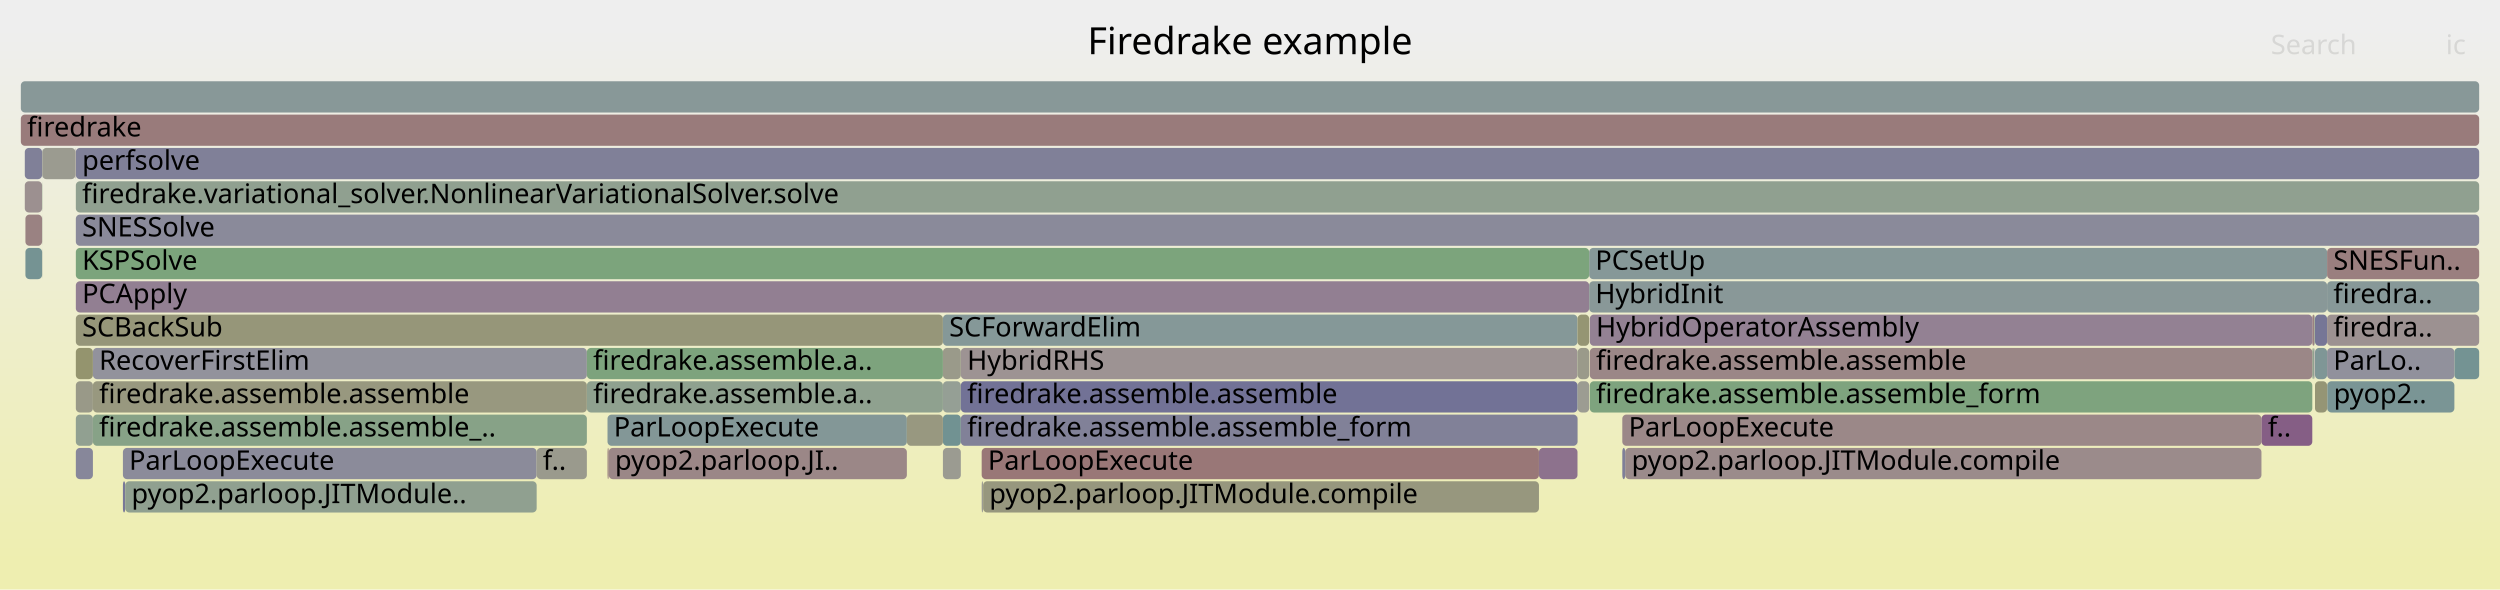
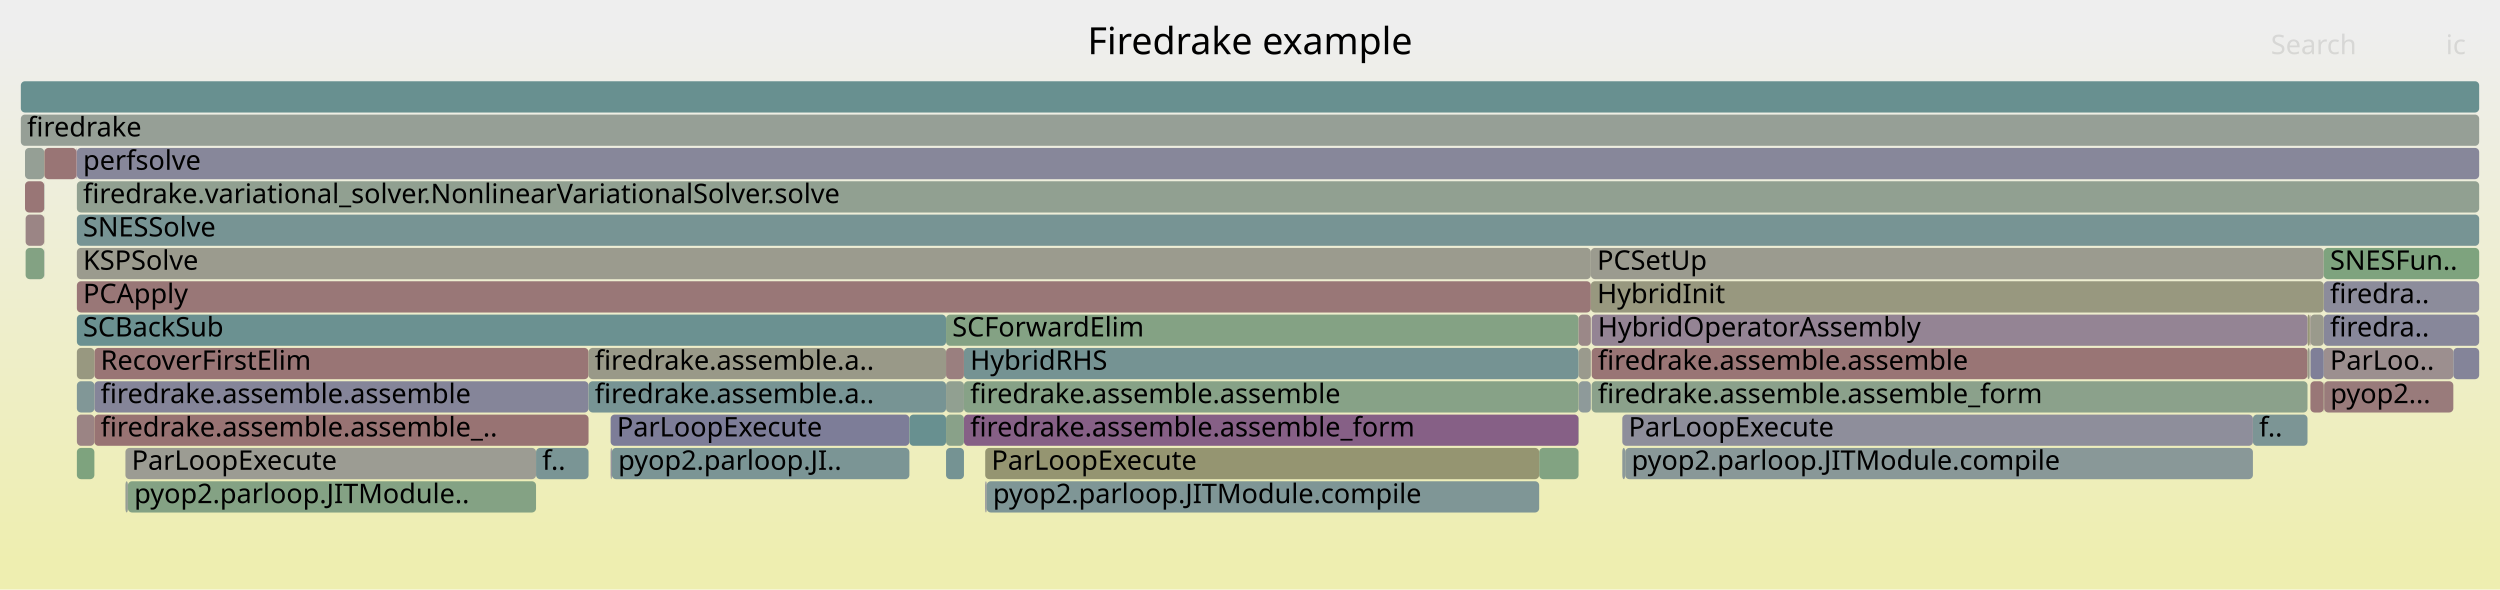
<svg xmlns="http://www.w3.org/2000/svg" version="1.1" width="1200" height="283" viewBox="0 0 1200 283">
  <defs>
    <linearGradient id="background" y1="0" y2="1" x1="0" x2="0">
      <stop stop-color="#eeeeee" offset="5%" />
      <stop stop-color="#eeeeb0" offset="95%" />
    </linearGradient>
  </defs>
  <style type="text/css">
	text { font-family:Verdana; font-size:13px; fill:rgb(0,0,0); }
	#search, #ignorecase { opacity:0.1; cursor:pointer; }
	#search:hover, #search.show, #ignorecase:hover, #ignorecase.show { opacity:1; }
	#subtitle { text-anchor:middle; font-color:rgb(160,160,160); }
	#title { text-anchor:middle; font-size:18px}
	#unzoom { cursor:pointer; }
	#frames &gt; *:hover { stroke:black; stroke-width:0.5; cursor:pointer; }
	.hide { display:none; }
	.parent { opacity:0.5; }
</style>
  <rect x="0.0" y="0" width="1200.0" height="283.0" fill="url(#background)" />
  <text id="title" x="600.00" y="26">Firedrake example</text>
  <text id="details" x="10.00" y="265"> </text>
  <text id="unzoom" x="10.00" y="26" class="hide">Reset Zoom</text>
  <text id="search" x="1090.00" y="26">Search</text>
  <text id="ignorecase" x="1174.00" y="26">ic</text>
  <text id="matched" x="1090.00" y="265"> </text>
  <g id="frames">
    <g>
-       <rect x="20.2" y="103" width="0.1" height="15.0" fill="rgb(143.064,160.431,143.064)" rx="2" ry="2" />
-       <text x="23.23" y="113.5" />
-     </g>
-     <g>
-       <rect x="757.3" y="183" width="5.5" height="15.0" fill="rgb(155.562,155.562,146.184)" rx="2" ry="2" />
-       <text x="760.33" y="193.5" />
-     </g>
-     <g>
-       <rect x="36.4" y="199" width="8.2" height="15.0" fill="rgb(145.309,160.066,145.309)" rx="2" ry="2" />
-       <text x="39.43" y="209.5" />
-     </g>
-     <g>
-       <rect x="452.6" y="183" width="8.6" height="15.0" fill="rgb(149.362,159.406,149.362)" rx="2" ry="2" />
-       <text x="455.62" y="193.5" />
-     </g>
-     <g>
-       <rect x="757.2" y="199" width="0.1" height="15.0" fill="rgb(154.241,154.241,139.782)" rx="2" ry="2" />
-       <text x="760.19" y="209.5" />
-     </g>
-     <g>
-       <rect x="36.4" y="71" width="1153.6" height="15.0" fill="rgb(128.454,128.454,152.281)" rx="2" ry="2" />
-       <text x="39.43" y="81.5">perfsolve</text>
-     </g>
-     <g>
-       <rect x="11.9" y="71" width="8.3" height="15.0" fill="rgb(128.167,128.167,152.226)" rx="2" ry="2" />
-       <text x="14.88" y="81.5" />
-     </g>
-     <g>
-       <rect x="1178.1" y="167" width="11.9" height="15.0" fill="rgb(116.128,147.144,147.144)" rx="2" ry="2" />
-       <text x="1181.11" y="177.5" />
-     </g>
-     <g>
-       <rect x="36.4" y="135" width="726.4" height="15.0" fill="rgb(145.922,127.051,145.922)" rx="2" ry="2" />
-       <text x="39.43" y="145.5">PCApply</text>
-     </g>
-     <g>
-       <rect x="461.2" y="167" width="296.0" height="15.0" fill="rgb(156.546,146.851,146.851)" rx="2" ry="2" />
-       <text x="464.24" y="177.5">HybridRHS</text>
-     </g>
-     <g>
-       <rect x="762.8" y="119" width="354.2" height="15.0" fill="rgb(133.969,151.77,151.77)" rx="2" ry="2" />
-       <text x="765.76" y="129.5">PCSetUp</text>
-     </g>
-     <g>
-       <rect x="36.4" y="167" width="8.2" height="15.0" fill="rgb(148.195,148.195,110.483)" rx="2" ry="2" />
-       <text x="39.43" y="177.5" />
-     </g>
-     <g>
-       <rect x="762.8" y="135" width="354.2" height="15.0" fill="rgb(136.693,152.476,152.476)" rx="2" ry="2" />
-       <text x="765.76" y="145.5">HybridInit</text>
-     </g>
-     <g>
-       <rect x="59.0" y="231" width="1.1" height="15.0" fill="rgb(120.396,120.396,150.722)" rx="2" ry="2" />
-       <text x="61.97" y="241.5" />
-     </g>
-     <g>
-       <rect x="1111.2" y="167" width="5.8" height="15.0" fill="rgb(127.132,149.997,149.997)" rx="2" ry="2" />
-       <text x="1114.18" y="177.5" />
-     </g>
-     <g>
-       <rect x="452.6" y="199" width="8.6" height="15.0" fill="rgb(112.694,146.254,146.254)" rx="2" ry="2" />
-       <text x="455.62" y="209.5" />
-     </g>
-     <g>
-       <rect x="59.0" y="215" width="198.6" height="15.0" fill="rgb(138.681,138.681,154.261)" rx="2" ry="2" />
-       <text x="61.97" y="225.5">ParLoopExecute</text>
-     </g>
-     <g>
-       <rect x="20.2" y="87" width="0.1" height="15.0" fill="rgb(127.854,162.907,127.854)" rx="2" ry="2" />
-       <text x="23.23" y="97.5" />
-     </g>
-     <g>
-       <rect x="780.1" y="215" width="305.4" height="15.0" fill="rgb(155.458,138.514,138.514)" rx="2" ry="2" />
-       <text x="783.15" y="225.5">pyop2.parloop.JITModule.compile</text>
-     </g>
-     <g>
-       <rect x="36.4" y="183" width="8.2" height="15.0" fill="rgb(153.398,153.398,135.7)" rx="2" ry="2" />
-       <text x="39.43" y="193.5" />
-     </g>
-     <g>
-       <rect x="60.1" y="231" width="197.5" height="15.0" fill="rgb(143.581,160.347,143.581)" rx="2" ry="2" />
-       <text x="63.10" y="241.5">pyop2.parloop.JITModule..</text>
-     </g>
-     <g>
-       <rect x="1111.2" y="151" width="5.8" height="15.0" fill="rgb(117.528,117.528,150.167)" rx="2" ry="2" />
-       <text x="1114.18" y="161.5" />
-     </g>
-     <g>
-       <rect x="44.6" y="167" width="237.1" height="15.0" fill="rgb(146.048,146.048,155.687)" rx="2" ry="2" />
-       <text x="47.58" y="177.5">RecoverFirstElim</text>
-     </g>
-     <g>
-       <rect x="778.7" y="199" width="306.8" height="15.0" fill="rgb(155.079,135.603,135.603)" rx="2" ry="2" />
-       <text x="781.75" y="209.5">ParLoopExecute</text>
-     </g>
-     <g>
-       <rect x="471.2" y="231" width="0.7" height="15.0" fill="rgb(155.691,155.691,146.808)" rx="2" ry="2" />
-       <text x="474.19" y="241.5" />
-     </g>
-     <g>
-       <rect x="471.2" y="215" width="267.5" height="15.0" fill="rgb(152.85,118.515,118.515)" rx="2" ry="2" />
-       <text x="474.19" y="225.5">ParLoopExecute</text>
-     </g>
-     <g>
-       <rect x="44.6" y="183" width="237.1" height="15.0" fill="rgb(151.664,151.664,127.297)" rx="2" ry="2" />
-       <text x="47.58" y="193.5">firedrake.assemble.assemble</text>
-     </g>
-     <g>
-       <rect x="10.0" y="55" width="1180.0" height="15.0" fill="rgb(153.456,123.162,123.162)" rx="2" ry="2" />
+       <rect x="454.1" y="151" width="303.6" height="15.0" fill="rgb(131.87,162.254,131.87)" rx="2" ry="2" />
+       <text x="457.09" y="161.5">SCForwardElim</text>
+     </g>
+     <g>
+       <rect x="462.7" y="199" width="295.0" height="15.0" fill="rgb(133.623,95.533,133.623)" rx="2" ry="2" />
+       <text x="465.70" y="209.5">firedrake.assemble.assemble_form</text>
+     </g>
+     <g>
+       <rect x="1115.4" y="135" width="74.6" height="15.0" fill="rgb(140.056,140.056,154.527)" rx="2" ry="2" />
+       <text x="1118.41" y="145.5">firedra..</text>
+     </g>
+     <g>
+       <rect x="1115.4" y="151" width="74.6" height="15.0" fill="rgb(135.063,135.063,153.561)" rx="2" ry="2" />
+       <text x="1118.41" y="161.5">firedra..</text>
+     </g>
+     <g>
+       <rect x="36.7" y="71" width="0.2" height="15.0" fill="rgb(135.124,99.379,135.124)" rx="2" ry="2" />
+       <text x="39.66" y="81.5" />
+     </g>
+     <g>
+       <rect x="21.2" y="103" width="0.1" height="15.0" fill="rgb(149.063,149.063,114.691)" rx="2" ry="2" />
+       <text x="24.17" y="113.5" />
+     </g>
+     <g>
+       <rect x="36.9" y="119" width="726.7" height="15.0" fill="rgb(154.755,154.755,142.274)" rx="2" ry="2" />
+       <text x="39.86" y="129.5">KSPSolve</text>
+     </g>
+     <g>
+       <rect x="45.3" y="167" width="237.2" height="15.0" fill="rgb(152.623,116.777,116.777)" rx="2" ry="2" />
+       <text x="48.28" y="177.5">RecoverFirstElim</text>
+     </g>
+     <g>
+       <rect x="12.0" y="87" width="9.2" height="15.0" fill="rgb(152.771,117.911,117.911)" rx="2" ry="2" />
+       <text x="15.03" y="97.5" />
+     </g>
+     <g>
+       <rect x="10.0" y="55" width="1180.0" height="15.0" fill="rgb(150.487,159.223,150.487)" rx="2" ry="2" />
      <text x="13.00" y="65.5">firedrake</text>
    </g>
    <g>
-       <rect x="36.4" y="151" width="416.2" height="15.0" fill="rgb(150.333,150.333,120.845)" rx="2" ry="2" />
-       <text x="39.43" y="161.5">SCBackSub</text>
-     </g>
-     <g>
-       <rect x="1109.9" y="167" width="0.8" height="15.0" fill="rgb(140.808,160.799,140.808)" rx="2" ry="2" />
-       <text x="1112.86" y="177.5" />
-     </g>
-     <g>
-       <rect x="1117.0" y="151" width="73.0" height="15.0" fill="rgb(156.327,145.175,145.175)" rx="2" ry="2" />
-       <text x="1120.01" y="161.5">firedra..</text>
-     </g>
-     <g>
-       <rect x="1117.0" y="119" width="73.0" height="15.0" fill="rgb(153.893,126.511,126.511)" rx="2" ry="2" />
-       <text x="1120.01" y="129.5">SNESFun..</text>
-     </g>
-     <g>
-       <rect x="1085.5" y="199" width="24.4" height="15.0" fill="rgb(133.08,94.143,133.08)" rx="2" ry="2" />
-       <text x="1088.55" y="209.5">f..</text>
-     </g>
-     <g>
-       <rect x="291.6" y="215" width="0.6" height="15.0" fill="rgb(154.025,127.528,127.528)" rx="2" ry="2" />
-       <text x="294.61" y="225.5" />
-     </g>
-     <g>
-       <rect x="763.1" y="167" width="346.8" height="15.0" fill="rgb(155.003,135.025,135.025)" rx="2" ry="2" />
-       <text x="766.11" y="177.5">firedrake.assemble.assemble</text>
-     </g>
-     <g>
-       <rect x="11.9" y="87" width="8.3" height="15.0" fill="rgb(156.149,143.807,143.807)" rx="2" ry="2" />
-       <text x="14.88" y="97.5" />
-     </g>
-     <g>
-       <rect x="12.2" y="103" width="8.0" height="15.0" fill="rgb(154.395,130.36,130.36)" rx="2" ry="2" />
-       <text x="15.16" y="113.5" />
-     </g>
-     <g>
-       <rect x="291.6" y="199" width="143.7" height="15.0" fill="rgb(131.204,151.053,151.053)" rx="2" ry="2" />
-       <text x="294.61" y="209.5">ParLoopExecute</text>
-     </g>
-     <g>
-       <rect x="36.4" y="215" width="8.2" height="15.0" fill="rgb(135.49,135.49,153.643)" rx="2" ry="2" />
-       <text x="39.43" y="225.5" />
-     </g>
-     <g>
-       <rect x="763.1" y="183" width="346.8" height="15.0" fill="rgb(126.394,163.145,126.394)" rx="2" ry="2" />
-       <text x="766.11" y="193.5">firedrake.assemble.assemble_form</text>
-     </g>
-     <g>
-       <rect x="1117.0" y="183" width="0.1" height="15.0" fill="rgb(155.707,140.422,140.422)" rx="2" ry="2" />
-       <text x="1120.01" y="193.5" />
-     </g>
-     <g>
-       <rect x="44.6" y="199" width="237.1" height="15.0" fill="rgb(135.418,161.676,135.418)" rx="2" ry="2" />
-       <text x="47.58" y="209.5">firedrake.assemble.assemble_..</text>
-     </g>
-     <g>
-       <rect x="20.2" y="119" width="0.1" height="15.0" fill="rgb(147.228,159.754,147.228)" rx="2" ry="2" />
-       <text x="23.23" y="129.5" />
-     </g>
-     <g>
-       <rect x="1117.1" y="183" width="61.0" height="15.0" fill="rgb(121.567,148.554,148.554)" rx="2" ry="2" />
-       <text x="1120.15" y="193.5">pyop2..</text>
-     </g>
-     <g>
-       <rect x="452.6" y="151" width="304.6" height="15.0" fill="rgb(133.299,151.596,151.596)" rx="2" ry="2" />
-       <text x="455.62" y="161.5">SCForwardElim</text>
-     </g>
-     <g>
-       <rect x="1117.0" y="167" width="61.1" height="15.0" fill="rgb(145.121,145.121,155.507)" rx="2" ry="2" />
-       <text x="1120.01" y="177.5">ParLo..</text>
-     </g>
-     <g>
-       <rect x="452.6" y="167" width="8.6" height="15.0" fill="rgb(153.813,153.813,137.707)" rx="2" ry="2" />
-       <text x="455.62" y="177.5" />
-     </g>
-     <g>
-       <rect x="757.2" y="151" width="5.6" height="15.0" fill="rgb(149.173,149.173,115.223)" rx="2" ry="2" />
-       <text x="760.19" y="161.5" />
-     </g>
-     <g>
-       <rect x="281.7" y="183" width="170.9" height="15.0" fill="rgb(142.55,160.515,142.55)" rx="2" ry="2" />
-       <text x="284.71" y="193.5">firedrake.assemble.a..</text>
-     </g>
-     <g>
-       <rect x="452.6" y="215" width="8.6" height="15.0" fill="rgb(155.41,155.41,145.448)" rx="2" ry="2" />
-       <text x="455.62" y="225.5" />
-     </g>
-     <g>
-       <rect x="1109.9" y="151" width="1.0" height="15.0" fill="rgb(154.235,129.134,129.134)" rx="2" ry="2" />
-       <text x="1112.86" y="161.5" />
-     </g>
-     <g>
-       <rect x="1111.2" y="183" width="5.8" height="15.0" fill="rgb(149.451,149.451,116.568)" rx="2" ry="2" />
-       <text x="1114.18" y="193.5" />
-     </g>
-     <g>
-       <rect x="36.4" y="87" width="1153.6" height="15.0" fill="rgb(144.017,160.276,144.017)" rx="2" ry="2" />
-       <text x="39.43" y="97.5">firedrake.variational_solver.NonlinearVariationalSolver.solve</text>
-     </g>
-     <g>
-       <rect x="292.2" y="215" width="143.1" height="15.0" fill="rgb(155.045,135.342,135.342)" rx="2" ry="2" />
-       <text x="295.17" y="225.5">pyop2.parloop.JI..</text>
-     </g>
-     <g>
-       <rect x="36.4" y="119" width="726.4" height="15.0" fill="rgb(123.607,163.599,123.607)" rx="2" ry="2" />
-       <text x="39.43" y="129.5">KSPSolve</text>
-     </g>
-     <g>
-       <rect x="1117.0" y="135" width="73.0" height="15.0" fill="rgb(134.777,151.979,151.979)" rx="2" ry="2" />
-       <text x="1120.01" y="145.5">firedra..</text>
-     </g>
-     <g>
-       <rect x="20.2" y="71" width="0.1" height="15.0" fill="rgb(120.037,148.158,148.158)" rx="2" ry="2" />
-       <text x="23.23" y="81.5" />
-     </g>
-     <g>
-       <rect x="757.3" y="167" width="5.5" height="15.0" fill="rgb(153.804,153.804,137.666)" rx="2" ry="2" />
-       <text x="760.33" y="177.5" />
-     </g>
-     <g>
-       <rect x="10.0" y="39" width="1180.0" height="15.0" fill="rgb(136.299,152.374,152.374)" rx="2" ry="2" />
+       <rect x="21.2" y="87" width="0.1" height="15.0" fill="rgb(122.407,148.772,148.772)" rx="2" ry="2" />
+       <text x="24.17" y="97.5" />
+     </g>
+     <g>
+       <rect x="1108.5" y="167" width="0.2" height="15.0" fill="rgb(133.017,133.017,153.165)" rx="2" ry="2" />
+       <text x="1111.52" y="177.5" />
+     </g>
+     <g>
+       <rect x="764.0" y="167" width="343.6" height="15.0" fill="rgb(152.641,116.911,116.911)" rx="2" ry="2" />
+       <text x="766.96" y="177.5">firedrake.assemble.assemble</text>
+     </g>
+     <g>
+       <rect x="36.9" y="87" width="1153.1" height="15.0" fill="rgb(144.642,160.175,144.642)" rx="2" ry="2" />
+       <text x="39.86" y="97.5">firedrake.variational_solver.NonlinearVariationalSolver.solve</text>
+     </g>
+     <g>
+       <rect x="60.2" y="215" width="197.1" height="15.0" fill="rgb(155.828,155.828,147.475)" rx="2" ry="2" />
+       <text x="63.20" y="225.5">ParLoopExecute</text>
+     </g>
+     <g>
+       <rect x="1115.4" y="167" width="62.2" height="15.0" fill="rgb(156.029,142.891,142.891)" rx="2" ry="2" />
+       <text x="1118.41" y="177.5">ParLoo..</text>
+     </g>
+     <g>
+       <rect x="36.9" y="215" width="8.4" height="15.0" fill="rgb(126.045,163.202,126.045)" rx="2" ry="2" />
+       <text x="39.86" y="225.5" />
+     </g>
+     <g>
+       <rect x="45.3" y="183" width="237.2" height="15.0" fill="rgb(132.703,132.703,153.104)" rx="2" ry="2" />
+       <text x="48.28" y="193.5">firedrake.assemble.assemble</text>
+     </g>
+     <g>
+       <rect x="10.0" y="39" width="1180.0" height="15.0" fill="rgb(104.045,144.012,144.012)" rx="2" ry="2" />
      <text x="13.00" y="49.5" />
    </g>
    <g>
-       <rect x="738.7" y="215" width="18.5" height="15.0" fill="rgb(140.88,114.129,140.88)" rx="2" ry="2" />
-       <text x="741.71" y="225.5" />
-     </g>
-     <g>
-       <rect x="763.1" y="151" width="346.8" height="15.0" fill="rgb(146.691,129.02,146.691)" rx="2" ry="2" />
-       <text x="766.11" y="161.5">HybridOperatorAssembly</text>
-     </g>
-     <g>
-       <rect x="12.2" y="119" width="8.0" height="15.0" fill="rgb(116.596,147.266,147.266)" rx="2" ry="2" />
-       <text x="15.16" y="129.5" />
-     </g>
-     <g>
-       <rect x="36.4" y="103" width="1153.6" height="15.0" fill="rgb(137.764,137.764,154.083)" rx="2" ry="2" />
-       <text x="39.43" y="113.5">SNESSolve</text>
-     </g>
-     <g>
-       <rect x="435.3" y="199" width="17.3" height="15.0" fill="rgb(151.712,151.712,127.529)" rx="2" ry="2" />
-       <text x="438.31" y="209.5" />
-     </g>
-     <g>
-       <rect x="471.9" y="231" width="266.8" height="15.0" fill="rgb(151.455,151.455,126.281)" rx="2" ry="2" />
-       <text x="474.86" y="241.5">pyop2.parloop.JITModule.compile</text>
-     </g>
-     <g>
-       <rect x="461.2" y="199" width="296.0" height="15.0" fill="rgb(129.427,129.427,152.47)" rx="2" ry="2" />
-       <text x="464.24" y="209.5">firedrake.assemble.assemble_form</text>
-     </g>
-     <g>
-       <rect x="1110.7" y="167" width="0.2" height="15.0" fill="rgb(110.517,110.517,148.81)" rx="2" ry="2" />
-       <text x="1113.73" y="177.5" />
-     </g>
-     <g>
-       <rect x="36.2" y="71" width="0.2" height="15.0" fill="rgb(155.54,139.138,139.138)" rx="2" ry="2" />
-       <text x="39.25" y="81.5" />
-     </g>
-     <g>
-       <rect x="257.6" y="215" width="24.1" height="15.0" fill="rgb(154.468,154.468,140.886)" rx="2" ry="2" />
-       <text x="260.58" y="225.5">f..</text>
-     </g>
-     <g>
-       <rect x="20.3" y="71" width="15.9" height="15.0" fill="rgb(155.027,155.027,143.594)" rx="2" ry="2" />
-       <text x="23.35" y="81.5" />
-     </g>
-     <g>
-       <rect x="461.2" y="183" width="296.0" height="15.0" fill="rgb(114.481,114.481,149.577)" rx="2" ry="2" />
-       <text x="464.24" y="193.5">firedrake.assemble.assemble</text>
-     </g>
-     <g>
-       <rect x="757.2" y="167" width="0.1" height="15.0" fill="rgb(135.327,161.691,135.327)" rx="2" ry="2" />
-       <text x="760.19" y="177.5" />
-     </g>
-     <g>
-       <rect x="757.2" y="183" width="0.1" height="15.0" fill="rgb(123.006,148.927,148.927)" rx="2" ry="2" />
-       <text x="760.19" y="193.5" />
-     </g>
-     <g>
-       <rect x="281.7" y="167" width="170.9" height="15.0" fill="rgb(125.171,163.344,125.171)" rx="2" ry="2" />
-       <text x="284.71" y="177.5">firedrake.assemble.a..</text>
-     </g>
-     <g>
-       <rect x="778.7" y="215" width="1.4" height="15.0" fill="rgb(127.294,127.294,152.057)" rx="2" ry="2" />
-       <text x="781.75" y="225.5" />
-     </g>
-     <g>
-       <rect x="1110.9" y="151" width="0.3" height="15.0" fill="rgb(144.272,160.235,144.272)" rx="2" ry="2" />
-       <text x="1113.93" y="161.5" />
+       <rect x="1081.4" y="199" width="26.2" height="15.0" fill="rgb(124.087,149.208,149.208)" rx="2" ry="2" />
+       <text x="1084.38" y="209.5">f..</text>
+     </g>
+     <g>
+       <rect x="757.7" y="167" width="0.1" height="15.0" fill="rgb(153.949,126.944,126.944)" rx="2" ry="2" />
+       <text x="760.68" y="177.5" />
+     </g>
+     <g>
+       <rect x="757.7" y="199" width="0.1" height="15.0" fill="rgb(126.236,163.171,126.236)" rx="2" ry="2" />
+       <text x="760.68" y="209.5" />
+     </g>
+     <g>
+       <rect x="472.9" y="231" width="0.7" height="15.0" fill="rgb(140.127,140.127,154.541)" rx="2" ry="2" />
+       <text x="475.89" y="241.5" />
+     </g>
+     <g>
+       <rect x="293.7" y="215" width="142.8" height="15.0" fill="rgb(122.947,148.912,148.912)" rx="2" ry="2" />
+       <text x="296.71" y="225.5">pyop2.parloop.JI..</text>
+     </g>
+     <g>
+       <rect x="757.8" y="183" width="5.8" height="15.0" fill="rgb(142.265,153.921,153.921)" rx="2" ry="2" />
+       <text x="760.83" y="193.5" />
+     </g>
+     <g>
+       <rect x="282.5" y="167" width="171.6" height="15.0" fill="rgb(153.478,153.478,136.086)" rx="2" ry="2" />
+       <text x="285.48" y="177.5">firedrake.assemble.a..</text>
+     </g>
+     <g>
+       <rect x="36.9" y="103" width="1153.1" height="15.0" fill="rgb(119.332,147.975,147.975)" rx="2" ry="2" />
+       <text x="39.86" y="113.5">SNESSolve</text>
+     </g>
+     <g>
+       <rect x="1109.0" y="167" width="6.4" height="15.0" fill="rgb(127.462,127.462,152.089)" rx="2" ry="2" />
+       <text x="1112.00" y="177.5" />
+     </g>
+     <g>
+       <rect x="1109.0" y="183" width="6.4" height="15.0" fill="rgb(152.907,118.954,118.954)" rx="2" ry="2" />
+       <text x="1112.00" y="193.5" />
+     </g>
+     <g>
+       <rect x="757.7" y="183" width="0.1" height="15.0" fill="rgb(155.112,135.855,135.855)" rx="2" ry="2" />
+       <text x="760.68" y="193.5" />
+     </g>
+     <g>
+       <rect x="1108.7" y="151" width="0.3" height="15.0" fill="rgb(135.045,99.178,135.045)" rx="2" ry="2" />
+       <text x="1111.72" y="161.5" />
+     </g>
+     <g>
+       <rect x="1107.6" y="151" width="1.1" height="15.0" fill="rgb(149.921,149.921,118.848)" rx="2" ry="2" />
+       <text x="1110.64" y="161.5" />
+     </g>
+     <g>
+       <rect x="1177.6" y="167" width="12.4" height="15.0" fill="rgb(131.981,131.981,152.964)" rx="2" ry="2" />
+       <text x="1180.63" y="177.5" />
+     </g>
+     <g>
+       <rect x="1107.6" y="167" width="0.9" height="15.0" fill="rgb(153.695,153.695,137.139)" rx="2" ry="2" />
+       <text x="1110.64" y="177.5" />
+     </g>
+     <g>
+       <rect x="36.9" y="199" width="8.4" height="15.0" fill="rgb(154.64,132.237,132.237)" rx="2" ry="2" />
+       <text x="39.86" y="209.5" />
+     </g>
+     <g>
+       <rect x="454.1" y="215" width="8.6" height="15.0" fill="rgb(117.105,147.398,147.398)" rx="2" ry="2" />
+       <text x="457.09" y="225.5" />
+     </g>
+     <g>
+       <rect x="36.9" y="135" width="726.7" height="15.0" fill="rgb(152.954,119.315,119.315)" rx="2" ry="2" />
+       <text x="39.86" y="145.5">PCApply</text>
+     </g>
+     <g>
+       <rect x="36.9" y="167" width="8.4" height="15.0" fill="rgb(151.85,151.85,128.196)" rx="2" ry="2" />
+       <text x="39.86" y="177.5" />
+     </g>
+     <g>
+       <rect x="61.4" y="231" width="195.9" height="15.0" fill="rgb(131.777,162.269,131.777)" rx="2" ry="2" />
+       <text x="64.41" y="241.5">pyop2.parloop.JITModule..</text>
+     </g>
+     <g>
+       <rect x="36.9" y="183" width="8.4" height="15.0" fill="rgb(129.184,150.529,150.529)" rx="2" ry="2" />
+       <text x="39.86" y="193.5" />
+     </g>
+     <g>
+       <rect x="462.7" y="183" width="295.0" height="15.0" fill="rgb(134.809,161.775,134.809)" rx="2" ry="2" />
+       <text x="465.70" y="193.5">firedrake.assemble.assemble</text>
+     </g>
+     <g>
+       <rect x="293.1" y="199" width="143.4" height="15.0" fill="rgb(125.277,125.277,151.667)" rx="2" ry="2" />
+       <text x="296.11" y="209.5">ParLoopExecute</text>
+     </g>
+     <g>
+       <rect x="473.6" y="231" width="265.2" height="15.0" fill="rgb(127.08,149.984,149.984)" rx="2" ry="2" />
+       <text x="476.59" y="241.5">pyop2.parloop.JITModule.compile</text>
+     </g>
+     <g>
+       <rect x="454.1" y="183" width="8.6" height="15.0" fill="rgb(144.701,160.165,144.701)" rx="2" ry="2" />
+       <text x="457.09" y="193.5" />
+     </g>
+     <g>
+       <rect x="45.3" y="199" width="237.2" height="15.0" fill="rgb(152.395,115.025,115.025)" rx="2" ry="2" />
+       <text x="48.28" y="209.5">firedrake.assemble.assemble_..</text>
+     </g>
+     <g>
+       <rect x="738.8" y="215" width="18.9" height="15.0" fill="rgb(129.732,162.602,129.732)" rx="2" ry="2" />
+       <text x="741.83" y="225.5" />
+     </g>
+     <g>
+       <rect x="778.7" y="215" width="1.4" height="15.0" fill="rgb(139.284,153.148,153.148)" rx="2" ry="2" />
+       <text x="781.72" y="225.5" />
+     </g>
+     <g>
+       <rect x="293.1" y="215" width="0.6" height="15.0" fill="rgb(136.7,136.7,153.877)" rx="2" ry="2" />
+       <text x="296.11" y="225.5" />
+     </g>
+     <g>
+       <rect x="757.8" y="167" width="5.8" height="15.0" fill="rgb(154.494,154.494,141.009)" rx="2" ry="2" />
+       <text x="760.83" y="177.5" />
+     </g>
+     <g>
+       <rect x="21.2" y="119" width="0.1" height="15.0" fill="rgb(135.278,135.278,153.602)" rx="2" ry="2" />
+       <text x="24.17" y="129.5" />
+     </g>
+     <g>
+       <rect x="36.9" y="151" width="417.2" height="15.0" fill="rgb(106.501,144.648,144.648)" rx="2" ry="2" />
+       <text x="39.86" y="161.5">SCBackSub</text>
+     </g>
+     <g>
+       <rect x="763.6" y="119" width="351.8" height="15.0" fill="rgb(154.996,154.996,143.443)" rx="2" ry="2" />
+       <text x="766.61" y="129.5">PCSetUp</text>
+     </g>
+     <g>
+       <rect x="472.9" y="215" width="265.9" height="15.0" fill="rgb(148.806,148.806,113.442)" rx="2" ry="2" />
+       <text x="475.89" y="225.5">ParLoopExecute</text>
+     </g>
+     <g>
+       <rect x="1115.4" y="119" width="74.6" height="15.0" fill="rgb(125.92,163.222,125.92)" rx="2" ry="2" />
+       <text x="1118.41" y="129.5">SNESFun..</text>
+     </g>
+     <g>
+       <rect x="454.1" y="199" width="8.6" height="15.0" fill="rgb(136.94,161.428,136.94)" rx="2" ry="2" />
+       <text x="457.09" y="209.5" />
+     </g>
+     <g>
+       <rect x="436.5" y="199" width="17.6" height="15.0" fill="rgb(104.122,144.032,144.032)" rx="2" ry="2" />
+       <text x="439.48" y="209.5" />
+     </g>
+     <g>
+       <rect x="12.0" y="71" width="9.2" height="15.0" fill="rgb(149.493,159.385,149.493)" rx="2" ry="2" />
+       <text x="15.03" y="81.5" />
+     </g>
+     <g>
+       <rect x="462.7" y="167" width="295.0" height="15.0" fill="rgb(116.95,147.357,147.357)" rx="2" ry="2" />
+       <text x="465.70" y="177.5">HybridRHS</text>
+     </g>
+     <g>
+       <rect x="764.0" y="151" width="343.6" height="15.0" fill="rgb(147.99,132.348,147.99)" rx="2" ry="2" />
+       <text x="766.96" y="161.5">HybridOperatorAssembly</text>
+     </g>
+     <g>
+       <rect x="36.9" y="71" width="1153.1" height="15.0" fill="rgb(134.993,134.993,153.547)" rx="2" ry="2" />
+       <text x="39.86" y="81.5">perfsolve</text>
+     </g>
+     <g>
+       <rect x="12.3" y="103" width="8.9" height="15.0" fill="rgb(154.75,133.087,133.087)" rx="2" ry="2" />
+       <text x="15.32" y="113.5" />
+     </g>
+     <g>
+       <rect x="21.3" y="71" width="15.4" height="15.0" fill="rgb(152.687,117.267,117.267)" rx="2" ry="2" />
+       <text x="24.30" y="81.5" />
+     </g>
+     <g>
+       <rect x="60.2" y="231" width="1.2" height="15.0" fill="rgb(149.769,159.34,149.769)" rx="2" ry="2" />
+       <text x="63.20" y="241.5" />
+     </g>
+     <g>
+       <rect x="257.3" y="215" width="25.2" height="15.0" fill="rgb(122.052,148.68,148.68)" rx="2" ry="2" />
+       <text x="260.27" y="225.5">f..</text>
+     </g>
+     <g>
+       <rect x="778.7" y="199" width="302.7" height="15.0" fill="rgb(141.563,141.563,154.819)" rx="2" ry="2" />
+       <text x="781.72" y="209.5">ParLoopExecute</text>
+     </g>
+     <g>
+       <rect x="1115.4" y="183" width="0.2" height="15.0" fill="rgb(152.641,152.641,132.027)" rx="2" ry="2" />
+       <text x="1118.41" y="193.5" />
+     </g>
+     <g>
+       <rect x="21.2" y="71" width="0.1" height="15.0" fill="rgb(148.249,148.249,110.747)" rx="2" ry="2" />
+       <text x="24.17" y="81.5" />
+     </g>
+     <g>
+       <rect x="454.1" y="167" width="8.6" height="15.0" fill="rgb(153.964,127.058,127.058)" rx="2" ry="2" />
+       <text x="457.09" y="177.5" />
+     </g>
+     <g>
+       <rect x="12.3" y="119" width="8.9" height="15.0" fill="rgb(130.691,162.446,130.691)" rx="2" ry="2" />
+       <text x="15.32" y="129.5" />
+     </g>
+     <g>
+       <rect x="1109.0" y="151" width="6.4" height="15.0" fill="rgb(154.192,154.192,139.546)" rx="2" ry="2" />
+       <text x="1112.00" y="161.5" />
+     </g>
+     <g>
+       <rect x="282.5" y="183" width="171.6" height="15.0" fill="rgb(118.863,147.853,147.853)" rx="2" ry="2" />
+       <text x="285.48" y="193.5">firedrake.assemble.a..</text>
+     </g>
+     <g>
+       <rect x="757.7" y="151" width="5.9" height="15.0" fill="rgb(155.116,135.892,135.892)" rx="2" ry="2" />
+       <text x="760.68" y="161.5" />
+     </g>
+     <g>
+       <rect x="763.6" y="135" width="351.8" height="15.0" fill="rgb(151.615,151.615,127.057)" rx="2" ry="2" />
+       <text x="766.61" y="145.5">HybridInit</text>
+     </g>
+     <g>
+       <rect x="764.0" y="183" width="343.6" height="15.0" fill="rgb(139.46,161.018,139.46)" rx="2" ry="2" />
+       <text x="766.96" y="193.5">firedrake.assemble.assemble_form</text>
+     </g>
+     <g>
+       <rect x="780.1" y="215" width="301.3" height="15.0" fill="rgb(136.702,152.478,152.478)" rx="2" ry="2" />
+       <text x="783.13" y="225.5">pyop2.parloop.JITModule.compile</text>
+     </g>
+     <g>
+       <rect x="1115.6" y="183" width="62.0" height="15.0" fill="rgb(153.467,123.245,123.245)" rx="2" ry="2" />
+       <text x="1118.55" y="193.5">pyop2...</text>
    </g>
  </g>
</svg>
